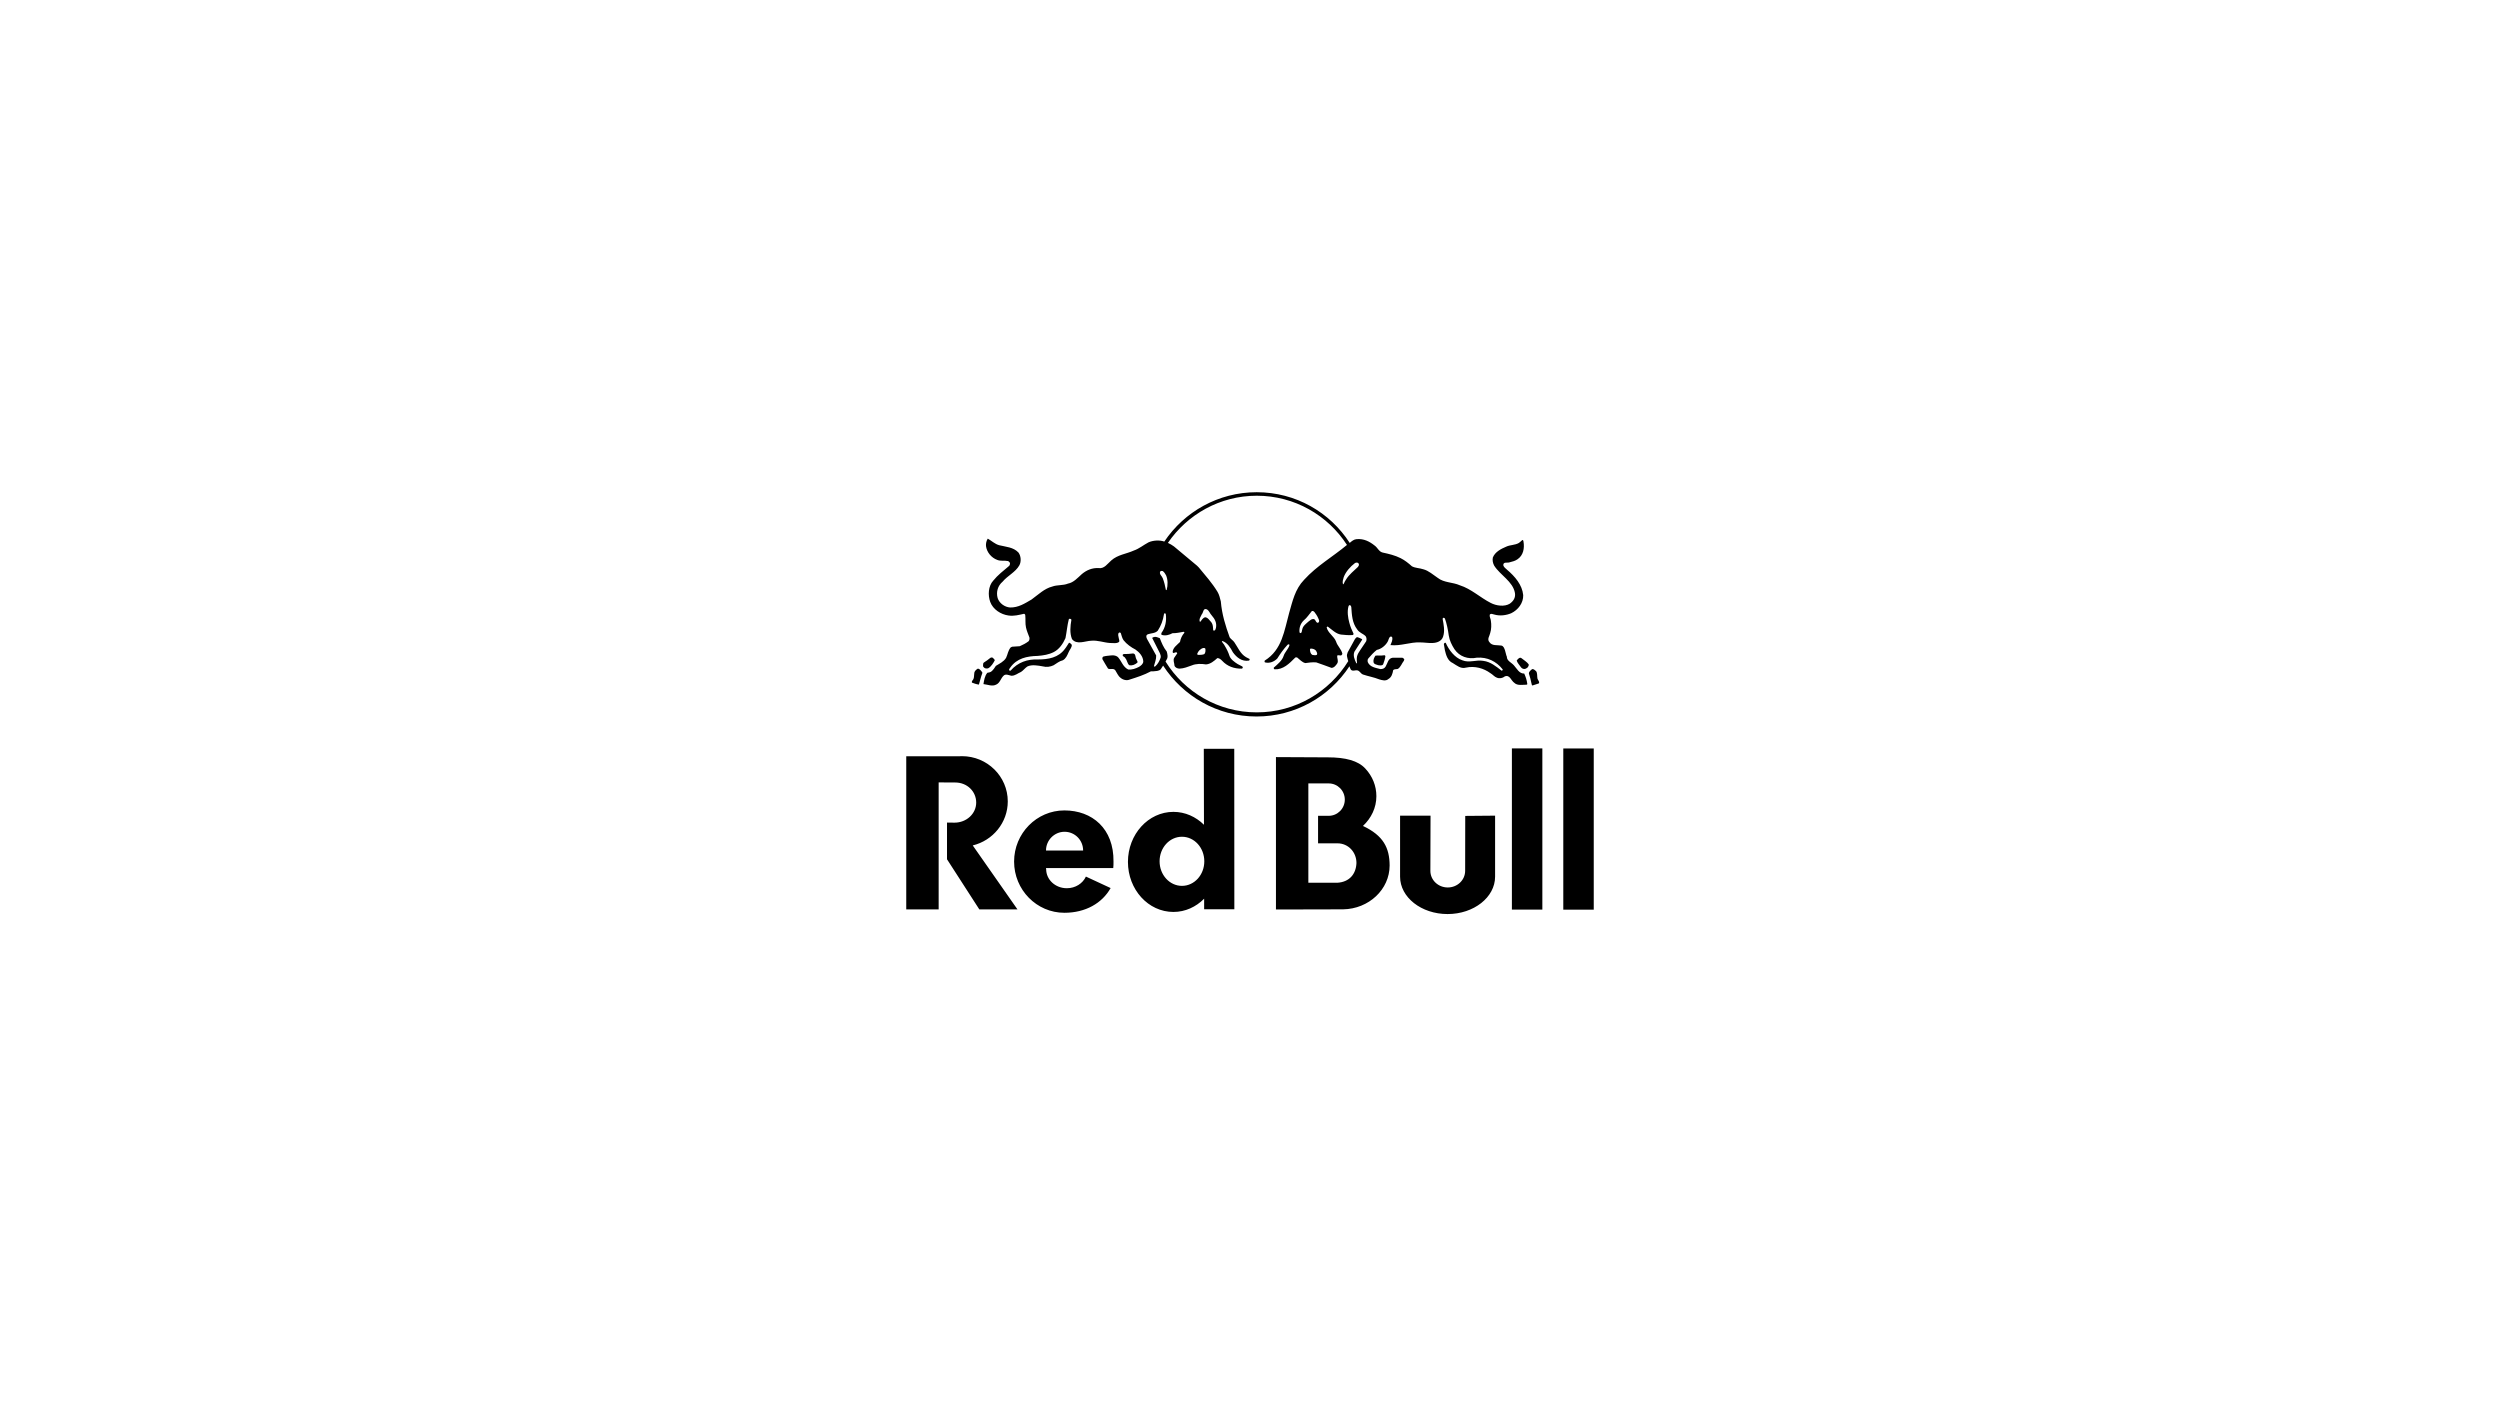
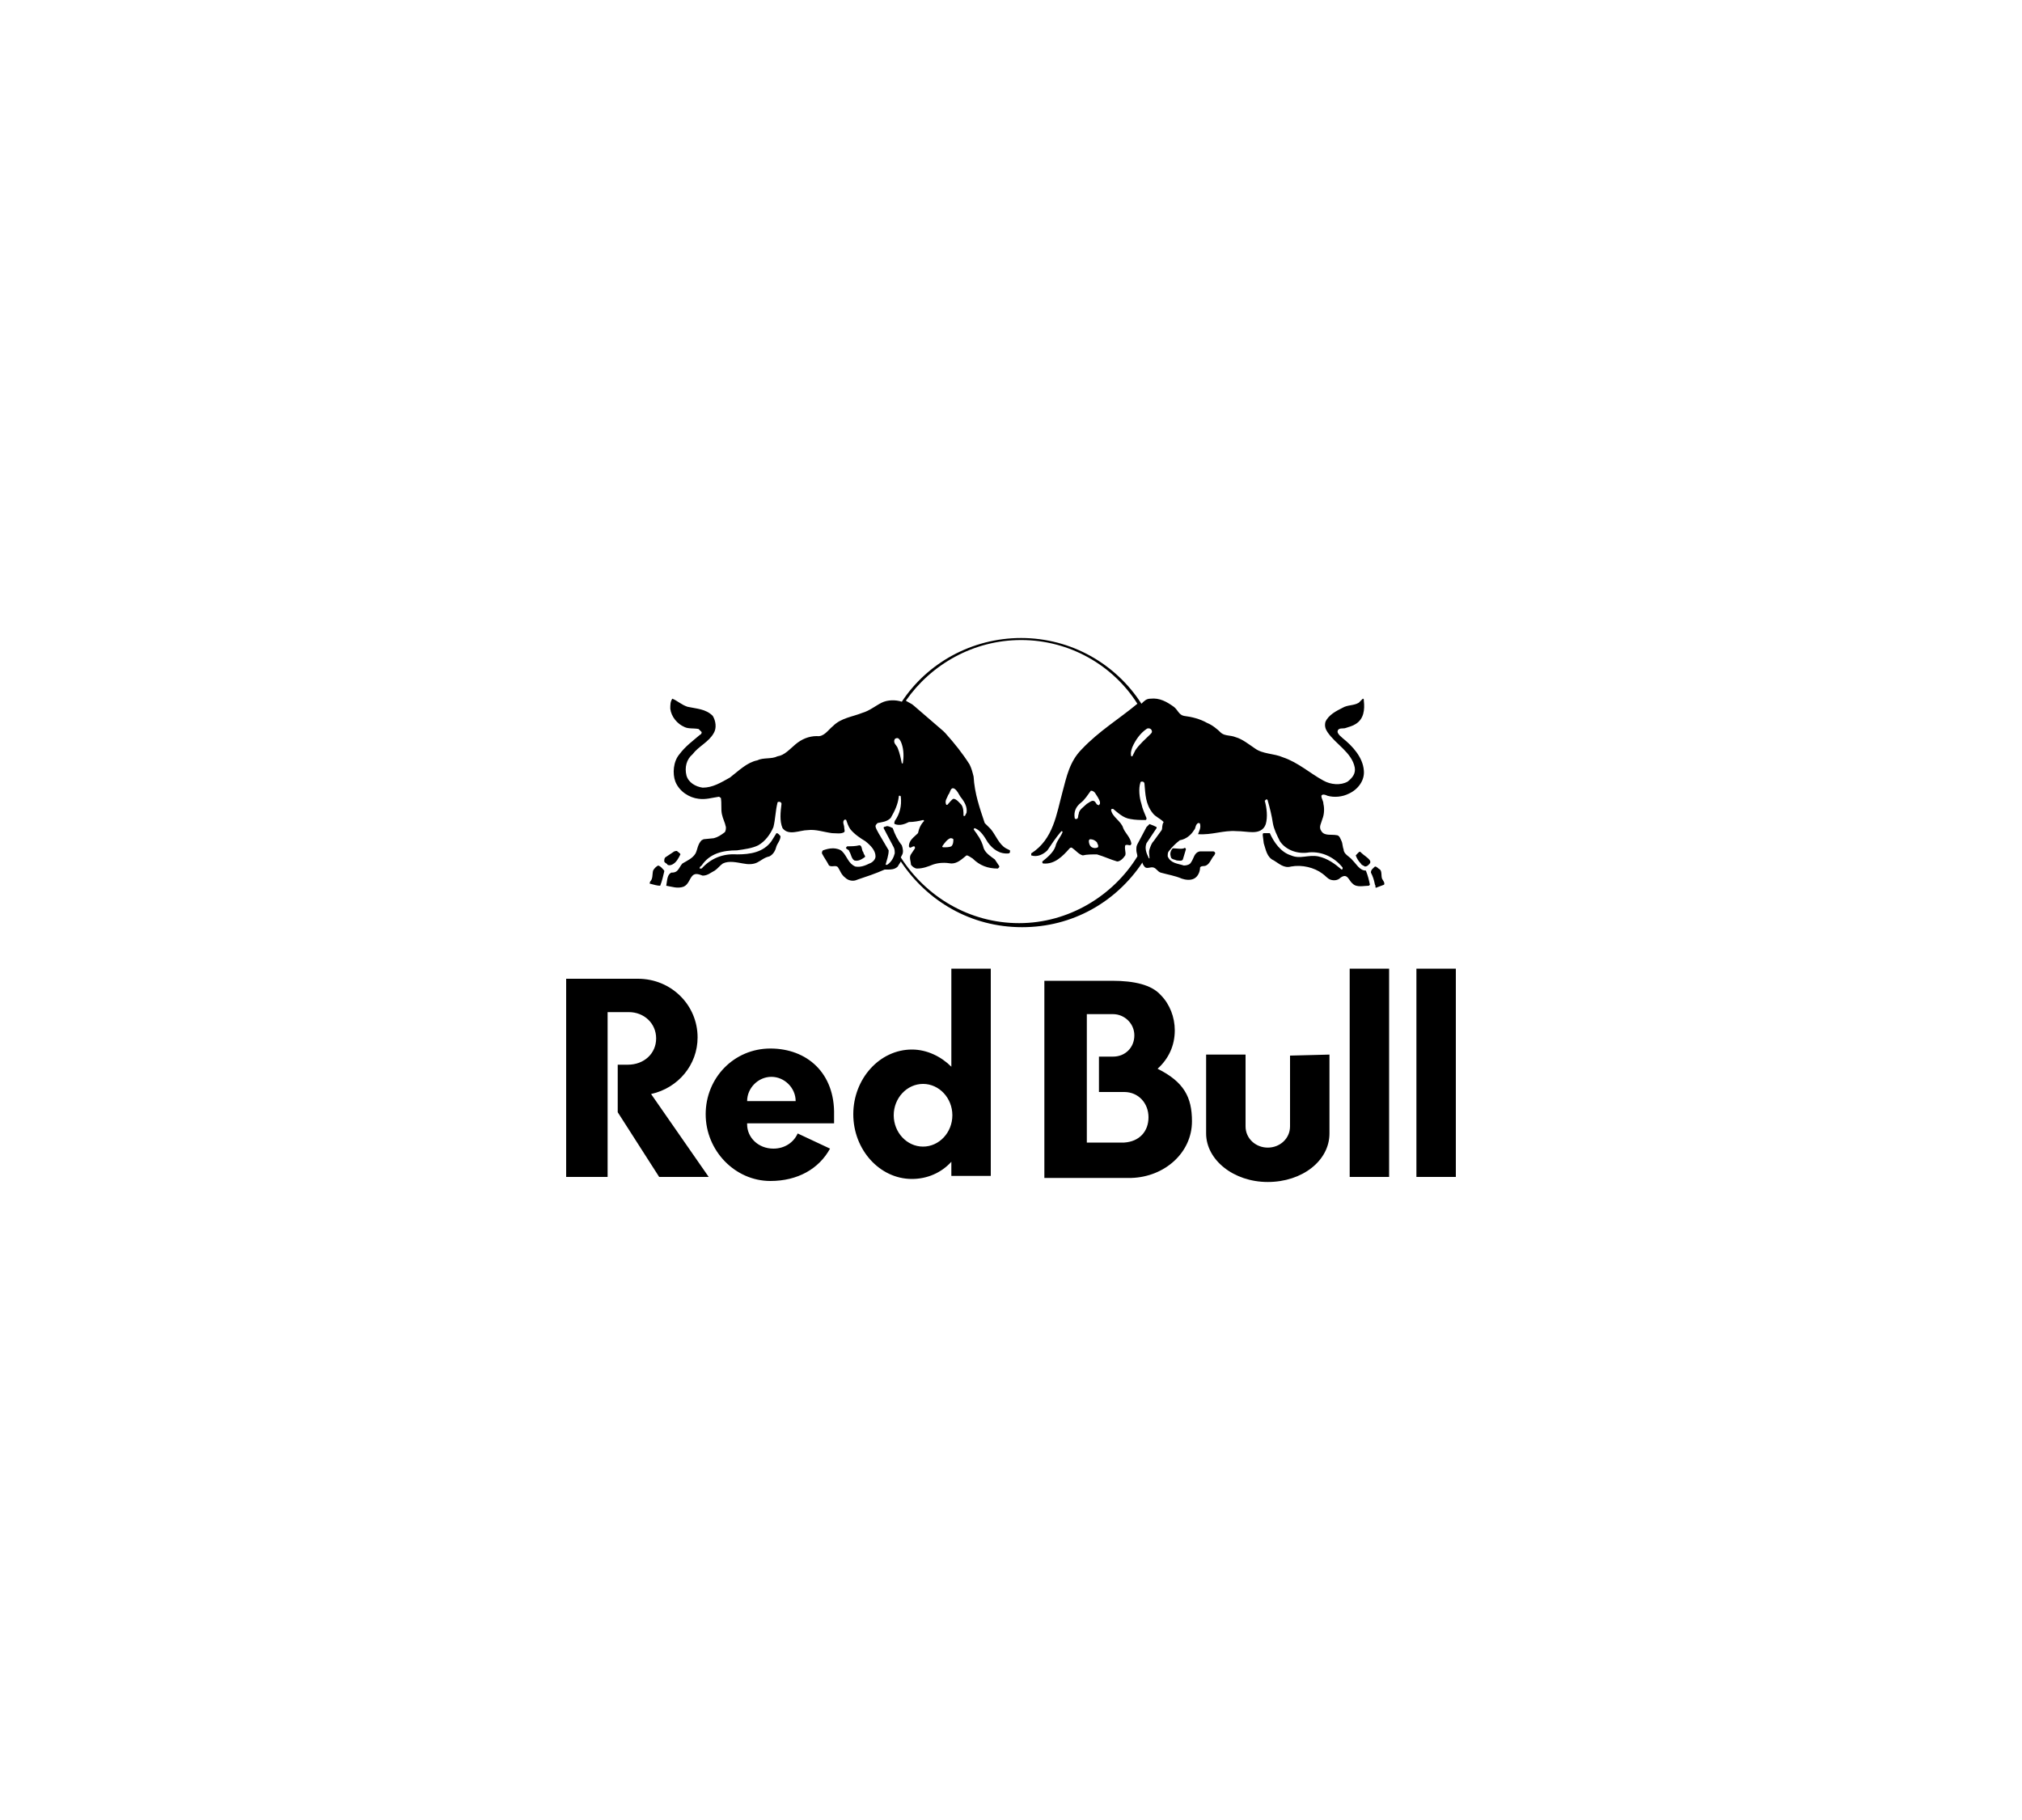
- <svg xmlns="http://www.w3.org/2000/svg" version="1.1" id="Layer_1" x="0px" y="0px" width="320px" height="180px" viewBox="0 0 320 180" enable-background="new 0 0 320 180" xml:space="preserve">
+ <svg xmlns="http://www.w3.org/2000/svg" version="1.1" id="Layer_1" x="0px" y="0px" viewBox="0 0 200 180" style="enable-background:new 0 0 200 180;" xml:space="preserve">
  <g>
    <g>
-       <path d="M126.035,85.512c0.141,0.065,0.313,0.076,0.465,0.022c0.389-0.228,0.637-0.648,0.832-1.016    c-0.032-0.141-0.173-0.237-0.281-0.335c-0.076-0.064-0.184-0.011-0.27,0.011c-0.27,0.237-0.562,0.421-0.854,0.616    c-0.119,0.086-0.076,0.27-0.097,0.41C125.808,85.351,125.959,85.437,126.035,85.512z M194.139,84.551    c0.086,0.303,0.335,0.551,0.519,0.821c0.097,0.151,0.259,0.248,0.432,0.259c0.173,0,0.313-0.086,0.433-0.184    c0.086-0.108,0.184-0.248,0.15-0.41c-0.237-0.324-0.604-0.529-0.907-0.778C194.527,84.054,194.268,84.367,194.139,84.551z     M196.028,87.479c0.055,0.086,0,0.259,0.141,0.259l0.8-0.259c0.141-0.228-0.119-0.4-0.173-0.616    c-0.065-0.292,0.011-0.691-0.173-0.95c-0.162-0.13-0.313-0.313-0.519-0.26c-0.173,0.151-0.433,0.324-0.399,0.584    C195.845,86.689,195.942,87.014,196.028,87.479z M125.3,87.629c0.151-0.485,0.259-1.025,0.432-1.447v-0.129    c-0.151-0.184-0.302-0.422-0.551-0.476c-0.194,0.097-0.411,0.292-0.464,0.508c-0.065,0.399,0.021,0.777-0.281,1.059    c-0.011,0.075-0.086,0.162-0.011,0.237C124.695,87.479,124.965,87.586,125.3,87.629z M177.115,83.881    c-0.335,0.065-0.724-0.011-1.059,0.044c-0.151,0.227-0.292,0.496-0.248,0.799c0.032,0.313,0.389,0.335,0.604,0.421    c0.216,0.022,0.519,0.098,0.638-0.129c0.118-0.324,0.237-0.67,0.28-1.026C177.31,83.892,177.213,83.849,177.115,83.881z     M144.041,84.248c0.248,0.271,0.237,0.702,0.519,0.907c0.378,0.065,0.713-0.086,0.993-0.312c0.162-0.141-0.075-0.313-0.097-0.476    c-0.162-0.237-0.054-0.713-0.443-0.724c-0.399,0.064-0.799,0.075-1.188,0.075l-0.108,0.076    C143.631,84.043,143.977,84.043,144.041,84.248z M193.847,87.413c0.389,0.378,1.059,0.227,1.566,0.227l0.086-0.064    c-0.064-0.508-0.194-0.907-0.399-1.361c-0.637,0.033-0.95-0.647-1.317-1.047c-0.313-0.368-0.918-0.573-0.907-1.113    c-0.108-0.216-0.141-0.551-0.238-0.82c-0.086-0.228-0.173-0.551-0.475-0.605c-0.54-0.086-1.178,0.065-1.513-0.432    c-0.346-0.378,0.032-0.811,0.098-1.178c0.151-0.464,0.162-1.08,0.086-1.544c-0.011-0.271-0.194-0.497-0.151-0.778    c0.13-0.237,0.422-0.064,0.605-0.032c0.702,0.205,1.512,0.097,2.149-0.173c0.875-0.421,1.566-1.307,1.533-2.322    c-0.129-1.317-1.059-2.388-2.062-3.24c-0.184-0.162-0.422-0.335-0.486-0.573c-0.021-0.507,0.551-0.259,0.832-0.389    c0.346-0.086,0.691-0.173,0.982-0.378c0.756-0.508,0.918-1.415,0.768-2.29c-0.022-0.075-0.022-0.184-0.141-0.184    c-0.141,0.108-0.271,0.271-0.443,0.378c-0.485,0.292-1.134,0.238-1.642,0.486c-0.637,0.271-1.415,0.659-1.695,1.383    c-0.076,0.367,0.011,0.734,0.172,1.037c0.768,1.221,2.398,2.02,2.657,3.499c0.098,0.605-0.194,1.037-0.658,1.372    c-0.691,0.421-1.739,0.271-2.441-0.097c-1.34-0.681-2.506-1.805-3.953-2.258c-0.907-0.41-2.031-0.313-2.83-0.95    c-0.605-0.4-1.167-0.93-1.858-1.103c-0.475-0.162-1.004-0.14-1.447-0.378c-0.442-0.399-0.918-0.777-1.437-1.037    c-0.724-0.367-1.512-0.551-2.312-0.724c-0.475-0.107-0.647-0.637-1.026-0.896c-0.658-0.529-1.393-0.896-2.29-0.82    c-0.355,0.021-0.626,0.248-0.896,0.485c-2.528-3.921-6.913-6.491-11.904-6.491c-4.925,0-9.268,2.506-11.827,6.318    c-0.615-0.216-1.437-0.162-2.02,0.098c-0.638,0.335-1.21,0.821-1.88,1.048c-0.972,0.442-2.062,0.529-2.895,1.274    c-0.486,0.421-0.896,1.091-1.621,0.972c-0.81-0.043-1.534,0.26-2.139,0.768c-0.551,0.497-1.069,1.091-1.782,1.221    c-0.626,0.259-1.382,0.14-2.009,0.378c-1.005,0.248-1.804,1.048-2.657,1.663c-0.854,0.497-1.674,1.037-2.744,1.016    c-0.691-0.054-1.372-0.54-1.588-1.21c-0.216-0.777,0.021-1.577,0.637-2.096c0.637-0.767,1.642-1.21,2.139-2.084    c0.259-0.465,0.227-1.21-0.119-1.653c-0.659-0.691-1.599-0.713-2.463-0.929c-0.551-0.151-0.972-0.572-1.458-0.843    c-0.184,0.292-0.249,0.605-0.227,0.951c0.097,0.788,0.691,1.501,1.437,1.771c0.432,0.184,0.929,0.054,1.383,0.15    c0.119,0.055,0.249,0.173,0.259,0.313c-0.021,0.13-0.032,0.249-0.151,0.335c-0.691,0.583-1.426,1.146-2.009,1.869    c-0.626,0.68-0.691,1.857-0.378,2.711c0.356,0.972,1.372,1.609,2.333,1.739c0.713,0.107,1.339-0.076,1.987-0.217    c0.086,0,0.13,0.087,0.162,0.141c0.065,0.572-0.021,1.091,0.097,1.609c0.108,0.486,0.27,0.821,0.443,1.297    c0.021,0.161,0,0.334-0.108,0.464c-0.356,0.271-0.735,0.465-1.134,0.638l-0.972,0.064l-0.184,0.087    c-0.356,0.421-0.367,0.863-0.594,1.339c-0.302,0.497-0.842,0.734-1.307,1.026c-0.151,0.237-0.313,0.486-0.519,0.67    c-0.162,0.151-0.356,0.184-0.573,0.216c-0.334,0.389-0.41,0.929-0.497,1.447c0.551,0.054,1.123,0.346,1.652,0.054    c0.465-0.216,0.562-0.777,0.908-1.112c0.27-0.303,0.68-0.075,1.004-0.011c0.486,0.021,0.832-0.324,1.242-0.486    c0.292-0.184,0.519-0.508,0.821-0.702c0.572-0.27,1.372-0.118,1.966-0.011c0.475,0.13,0.972,0.055,1.383-0.141    c0.389-0.237,0.745-0.54,1.177-0.637c0.389-0.194,0.572-0.638,0.734-1.005c0.119-0.335,0.443-0.604,0.421-0.982    c-0.097-0.087-0.216-0.271-0.356-0.26c-0.184,0.26-0.324,0.54-0.529,0.789c-0.821,1.123-2.117,1.35-3.435,1.35    c-1.35-0.054-2.571,0.356-3.51,1.426c-0.065,0.033-0.151,0.011-0.194-0.043c-0.033-0.151,0.086-0.237,0.151-0.346    c0.832-1.188,2.128-1.458,3.489-1.49c0.745-0.055,1.458-0.173,2.084-0.497c0.713-0.367,1.188-1.091,1.491-1.782    c0.162-0.789,0.227-1.642,0.421-2.388c0.021-0.075,0.108-0.107,0.173-0.086c0.075,0.011,0.162,0.064,0.162,0.151    c-0.14,0.777-0.227,1.685,0.076,2.441c0.594,0.788,1.664,0.248,2.474,0.216c0.842-0.076,1.577,0.237,2.387,0.291    c0.399-0.011,0.854,0.108,1.167-0.14c0.086-0.141-0.012-0.303-0.033-0.454c-0.021-0.227-0.184-0.54,0.021-0.724    c0.065-0.054,0.173-0.021,0.228,0.032c0.107,0.313,0.162,0.648,0.356,0.929c0.399,0.508,0.982,0.919,1.533,1.199    c0.519,0.367,0.962,0.875,0.994,1.513c0,0.323-0.303,0.551-0.551,0.702c-0.422,0.216-0.886,0.389-1.383,0.335    c-0.659-0.324-0.832-1.026-1.264-1.534c-0.227-0.249-0.562-0.303-0.896-0.271c-0.356,0.044-0.724,0.055-1.048,0.162    c-0.086,0.076-0.108,0.184-0.097,0.303c0.227,0.41,0.475,0.811,0.724,1.221c0.28,0.173,0.68-0.098,0.929,0.216    c0.216,0.324,0.346,0.713,0.67,0.961c0.312,0.271,0.788,0.4,1.188,0.228c0.918-0.292,1.837-0.584,2.7-1.048h0.281    c0.346-0.043,0.734-0.011,0.983-0.271c0.107-0.162,0.205-0.312,0.302-0.464c2.55,3.921,6.945,6.513,11.957,6.513    c4.969,0,9.344-2.549,11.893-6.427c0.044,0.141,0.098,0.281,0.184,0.433c0.238,0.259,0.562,0.021,0.854,0.097    c0.303,0.076,0.41,0.433,0.713,0.529c0.67,0.227,1.394,0.346,2.063,0.616c0.346,0.107,0.842,0.248,1.155-0.033    c0.433-0.237,0.551-0.702,0.627-1.134c0.14-0.184,0.41-0.108,0.604-0.173c0.378-0.248,0.497-0.702,0.767-1.037l0.055-0.173    c-0.044-0.107-0.141-0.173-0.237-0.216h-1.265c-0.583,0.075-0.637,0.724-0.886,1.123c-0.14,0.249-0.41,0.346-0.691,0.324    c-0.594-0.162-1.328-0.248-1.598-0.896c-0.033-0.162-0.033-0.367,0.086-0.476c0.313-0.367,0.681-0.777,1.069-1.08    c0.551-0.107,1.08-0.529,1.372-1.015c0.151-0.217,0.129-0.529,0.378-0.691c0.075-0.011,0.162,0,0.216,0.075    c0.108,0.367-0.097,0.702-0.216,1.016c1.35,0.141,2.484-0.399,3.802-0.346c0.562,0,1.069,0.108,1.62,0.075    c0.551-0.021,1.146-0.248,1.318-0.82c0.248-0.734,0.064-1.577-0.065-2.279l0.065-0.108c0.086-0.054,0.162,0.011,0.227,0.065    c0.237,0.658,0.399,1.458,0.497,2.182c0.097,0.638,0.378,1.21,0.724,1.75c0.638,0.95,1.75,1.328,2.862,1.091    c1.34-0.098,2.495,0.454,3.316,1.501v0.065c-0.021,0.054-0.076,0.107-0.141,0.097c-0.713-0.551-1.415-1.134-2.322-1.253    c-0.962-0.173-1.804,0.292-2.7-0.075c-0.983-0.324-1.739-1.34-2.128-2.236h-0.098c-0.075,0.011-0.119,0.087-0.141,0.162    l0.13,0.778c0.151,0.626,0.346,1.36,1.016,1.652c0.519,0.313,1.025,0.767,1.674,0.583c1.135-0.248,2.279,0.076,3.144,0.713    c0.292,0.162,0.508,0.465,0.821,0.572c0.334,0.141,0.745,0.065,1.015-0.162C193.264,86.322,193.404,87.122,193.847,87.413z     M173.432,72.075c0.141-0.087,0.4-0.108,0.476,0.075c0.098,0.162-0.011,0.292-0.087,0.411c-0.507,0.485-1.134,0.982-1.501,1.577    c-0.141,0.184-0.237,0.399-0.335,0.615c-0.011,0.021-0.054,0.043-0.086,0.021c-0.098-0.303,0.021-0.615,0.097-0.896    C172.255,73.177,172.838,72.528,173.432,72.075z M148.513,73.145c0.076-0.076,0.216-0.087,0.313-0.054    c0.194,0.14,0.324,0.346,0.432,0.551c0.238,0.551,0.238,1.285,0.076,1.868c-0.021,0.021-0.065,0.032-0.098,0.011    c-0.097-0.508-0.216-1.037-0.41-1.522C148.718,73.717,148.34,73.479,148.513,73.145z M174.868,82.088l-0.756,1.124    c-0.173,0.248-0.346,0.529-0.41,0.799c-0.065,0.313-0.021,0.616,0,0.907c-0.055,0.021-0.076-0.054-0.119-0.075    c-0.194-0.411-0.421-0.94-0.216-1.426l0.961-1.491l0.032-0.107c-0.216-0.108-0.442-0.228-0.669-0.271    c-0.108,0.055-0.184,0.162-0.26,0.26l-0.929,1.695c-0.064,0.194-0.13,0.346-0.075,0.562c0.043,0.194,0.086,0.39,0.15,0.562    c-2.43,3.932-6.762,6.556-11.708,6.556c-4.926,0-9.246-2.592-11.677-6.502l0.13-0.249c0.216-0.291,0.107-0.724,0.021-1.036    c-0.422-0.529-0.659-1.113-0.886-1.707c-0.216-0.064-0.399-0.184-0.638-0.173c-0.107,0.054-0.27,0.021-0.335,0.151l0.983,1.944    c0.064,0.151,0.141,0.367,0.097,0.562c-0.14,0.41-0.346,0.81-0.68,1.112c-0.065,0.032-0.141,0.076-0.184-0.011    c0.107-0.421,0.312-0.886,0.291-1.372l-0.961-1.738c-0.108-0.238-0.313-0.454-0.303-0.724c0-0.13,0.108-0.217,0.216-0.26    c0.422-0.141,0.93-0.108,1.253-0.453c0.422-0.659,0.67-1.308,0.789-2.096c0.021-0.055,0.032-0.13,0.107-0.13    c0.076-0.021,0.087,0.064,0.13,0.098c0.119,0.863-0.054,1.738-0.551,2.408c-0.021,0.087-0.064,0.194,0.032,0.26    c0.476,0.15,0.973,0,1.372-0.217c0.508,0.011,0.982-0.107,1.437-0.184c0.054,0.021,0.098,0.076,0.098,0.119    c-0.313,0.346-0.486,0.734-0.573,1.188c-0.378,0.389-0.907,0.724-0.939,1.285c0.064,0.27,0.292,0.011,0.454,0.032    c0.075,0.011,0.129,0.076,0.129,0.151l-0.378,0.551c-0.194,0.324,0.032,0.702,0.032,1.016c0.087,0.248,0.39,0.378,0.648,0.378    c0.562-0.021,1.059-0.237,1.556-0.41c0.551-0.238,1.231-0.228,1.825-0.13c0.583-0.043,1.016-0.421,1.458-0.811    c0.238,0,0.443,0.162,0.605,0.335c0.669,0.724,1.544,1.037,2.527,1.016l0.086-0.054c0.065-0.065,0.033-0.173-0.032-0.228    l-0.583-0.302c-0.41-0.26-0.918-0.616-1.059-1.069c-0.13-0.411-0.346-0.864-0.594-1.264c-0.087-0.206-0.281-0.368-0.378-0.562    c0.021-0.021,0.054-0.064,0.086-0.054c0.648,0.227,1.026,0.864,1.328,1.437c0.476,0.659,1.156,1.221,2.053,1.069l0.075-0.064    c0.033-0.055,0.022-0.108,0-0.151l-0.442-0.227c-0.745-0.433-1.048-1.264-1.501-1.912c-0.162-0.237-0.443-0.389-0.595-0.627    c-0.529-1.458-0.993-2.927-1.134-4.602c-0.108-0.41-0.194-0.842-0.422-1.22c-0.669-1.103-1.544-2.096-2.387-3.111    c-0.075-0.075-0.098-0.097-0.237-0.237l-2.949-2.463c-0.237-0.184-0.508-0.324-0.777-0.454c2.484-3.64,6.653-6.038,11.374-6.038    c4.839,0,9.095,2.506,11.546,6.298c-1.825,1.522-3.845,2.657-5.486,4.461c-1.167,1.21-1.48,2.743-1.912,4.234    c-0.627,2.246-0.886,4.72-3.133,6.113c-0.032,0.064-0.032,0.173,0.033,0.227c0.594,0.151,1.177-0.086,1.576-0.496    c0.389-0.616,0.8-1.199,1.318-1.761l0.13-0.065c0.064,0.011,0.14,0.055,0.107,0.141c-0.151,0.497-0.594,0.864-0.745,1.361    c-0.194,0.604-0.767,1.059-1.253,1.49l-0.011,0.076c0,0.064,0.064,0.129,0.118,0.14c1.092,0.055,1.88-0.734,2.614-1.479    c0.076-0.075,0.173-0.064,0.271-0.032c0.323,0.248,0.626,0.626,1.048,0.713c0.442-0.064,0.918-0.13,1.394-0.087    c0.658,0.206,1.296,0.476,1.954,0.702c0.335-0.011,0.584-0.335,0.757-0.615c0.14-0.324-0.065-0.648-0.033-0.962    c0.162-0.097,0.347,0.022,0.519-0.021c0.076-0.054,0.141-0.14,0.141-0.227c-0.129-0.572-0.637-0.993-0.799-1.534    c-0.249-0.69-1.059-1.102-1.21-1.836c0.043-0.054,0.097-0.13,0.162-0.075c0.54,0.389,1.005,0.896,1.663,1.004    c0.497,0.055,1.005,0.098,1.502,0.065c0.075-0.021,0.14-0.108,0.107-0.194c-0.216-0.454-0.41-0.896-0.529-1.383    c-0.173-0.616-0.303-1.458-0.097-2.139c0.032-0.054,0.097-0.141,0.173-0.108c0.097,0.021,0.162,0.141,0.173,0.227    c0.075,1.059,0.118,2.042,0.756,2.874c0.271,0.432,0.745,0.529,1.08,0.864C174.923,81.603,174.955,81.894,174.868,82.088z     M154.032,82.941c0.098,0,0.237-0.011,0.26,0.13c0.021,0.237,0.021,0.529-0.173,0.67c-0.238,0.075-0.497,0.097-0.757,0.086    c-0.064-0.021-0.15-0.064-0.118-0.141C153.352,83.352,153.676,83.017,154.032,82.941z M153.827,78.632    c0.216-0.216,0.162-0.832,0.638-0.638c0.323,0.173,0.389,0.529,0.626,0.767c0.41,0.465,0.681,0.973,0.551,1.61    c-0.064,0.129-0.054,0.312-0.216,0.345c-0.075,0.022-0.141-0.021-0.141-0.097c-0.021-0.335-0.021-0.691-0.227-0.961    c-0.227-0.238-0.465-0.648-0.821-0.648c-0.248,0.075-0.432,0.356-0.583,0.562c-0.011,0.021-0.054,0.021-0.075,0.011    C153.438,79.226,153.708,78.923,153.827,78.632z M168.085,79.236c-0.237-0.011-0.378,0.184-0.562,0.292    c-0.324,0.291-0.756,0.583-0.832,1.026c-0.064,0.161-0.032,0.389-0.173,0.475c-0.086,0.021-0.184-0.043-0.184-0.118    c-0.054-0.573,0.141-1.124,0.562-1.513c0.411-0.335,0.691-0.799,1.026-1.188c0.184-0.043,0.324,0.098,0.4,0.238    c0.227,0.28,0.389,0.594,0.518,0.939c0.022,0.075,0,0.151-0.021,0.227c-0.054,0.065-0.118,0.151-0.216,0.087    C168.366,79.604,168.398,79.215,168.085,79.236z M168.571,83.806c-0.151,0.107-0.41,0.054-0.594,0.021    c-0.228-0.13-0.271-0.389-0.303-0.638c0-0.064,0.011-0.129,0.075-0.173c0.26,0,0.519,0.065,0.702,0.271    C168.528,83.449,168.657,83.622,168.571,83.806z M128.995,102.578c0-3.197-2.625-5.789-5.865-5.789c-0.097,0-0.194,0-0.292,0.011    H116v19.604h4.148v-16.256l2.117,0.011c1.534,0,2.689,1.145,2.689,2.57s-1.242,2.571-2.776,2.571l-0.961-0.012v4.699l4.137,6.416    h4.882l-5.725-8.188C127.083,107.59,128.995,105.301,128.995,102.578z M187.55,104.437l-0.011,7.031    c0,1.178-0.994,2.128-2.226,2.128s-2.225-0.95-2.225-2.128l0.021-7.064h-3.899v7.81c0,2.646,2.722,4.785,6.081,4.785    s6.081-2.149,6.081-4.785v-7.81L187.55,104.437z M174.458,105.722c1.069-1.005,1.718-2.333,1.718-3.813    c0-1.328-0.508-2.56-1.404-3.521c-0.929-1.026-2.571-1.447-4.796-1.447l-6.654-0.033v19.508l8.599-0.021    c3.294-0.054,5.951-2.549,5.951-5.617C177.86,108.541,177.083,106.953,174.458,105.722z M171.196,112.991h-3.727v-12.714h2.603    c1.146,0,2.063,0.93,2.063,2.074s-0.929,2.074-2.063,2.074h-1.36v3.521h2.484c1.382,0,2.43,1.124,2.43,2.518    C173.572,111.911,172.697,112.894,171.196,112.991z M200.101,95.806v20.631H204V95.806H200.101z M154.086,95.849l0.022,9.722    c-1.037-1.026-2.409-1.652-3.91-1.652c-3.22,0-5.822,2.873-5.822,6.405c0,3.543,2.603,6.405,5.822,6.405    c1.522,0,2.895-0.648,3.932-1.696v1.351h3.866l-0.011-20.534H154.086L154.086,95.849z M151.289,113.391    c-1.577,0-2.862-1.404-2.862-3.144c0-1.738,1.274-3.143,2.862-3.143s2.862,1.404,2.862,3.143    C154.151,111.986,152.877,113.391,151.289,113.391z M136.242,103.734c-3.554,0-6.438,2.938-6.438,6.546    c0,3.618,2.884,6.556,6.438,6.556c2.711,0,4.829-1.23,5.919-3.164l-3.165-1.47c-0.399,0.875-1.339,1.491-2.441,1.491    c-1.469,0-2.646-1.091-2.646-2.441c0-0.086-0.032-0.054-0.021-0.141h8.608c0.021-0.27,0.044-0.54,0.032-0.82    C142.583,106.057,139.796,103.734,136.242,103.734z M133.888,108.865c0-1.318,1.069-2.398,2.376-2.398    c1.318,0,2.376,1.069,2.376,2.398H133.888z M193.522,116.426h3.899V95.795h-3.899V116.426z" />
+       <path d="M66,85.5c0.1,0.1,0.3,0.1,0.5,0c0.4-0.2,0.6-0.6,0.8-1c0-0.1-0.2-0.2-0.3-0.3c-0.1-0.1-0.2,0-0.3,0    c-0.3,0.2-0.6,0.4-0.9,0.6c-0.1,0.1-0.1,0.3-0.1,0.4C65.8,85.4,66,85.4,66,85.5z M134.1,84.6c0.1,0.3,0.3,0.6,0.5,0.8    c0.1,0.2,0.3,0.2,0.4,0.3c0.2,0,0.3-0.1,0.4-0.2c0.1-0.1,0.2-0.2,0.1-0.4c-0.2-0.3-0.6-0.5-0.9-0.8    C134.5,84.1,134.3,84.4,134.1,84.6z M136,87.5c0.1,0.1,0,0.3,0.1,0.3l0.8-0.3c0.1-0.2-0.1-0.4-0.2-0.6c-0.1-0.3,0-0.7-0.2-0.9    c-0.2-0.1-0.3-0.3-0.5-0.3c-0.2,0.2-0.4,0.3-0.4,0.6C135.8,86.7,135.9,87,136,87.5z M65.3,87.6c0.2-0.5,0.3-1,0.4-1.4v-0.1    c-0.2-0.2-0.3-0.4-0.6-0.5c-0.2,0.1-0.4,0.3-0.5,0.5c-0.1,0.4,0,0.8-0.3,1.1c0,0.1-0.1,0.2,0,0.2C64.7,87.5,65,87.6,65.3,87.6z     M117.1,83.9c-0.3,0.1-0.7,0-1.1,0c-0.2,0.2-0.3,0.5-0.2,0.8c0,0.3,0.4,0.3,0.6,0.4c0.2,0,0.5,0.1,0.6-0.1c0.1-0.3,0.2-0.7,0.3-1    C117.3,83.9,117.2,83.8,117.1,83.9z M84,84.2c0.2,0.3,0.2,0.7,0.5,0.9c0.4,0.1,0.7-0.1,1-0.3c0.2-0.1-0.1-0.3-0.1-0.5    c-0.2-0.2-0.1-0.7-0.4-0.7c-0.4,0.1-0.8,0.1-1.2,0.1l-0.1,0.1C83.6,84,84,84,84,84.2z M133.8,87.4c0.4,0.4,1.1,0.2,1.6,0.2    l0.1-0.1c-0.1-0.5-0.2-0.9-0.4-1.4c-0.6,0-0.9-0.6-1.3-1c-0.3-0.4-0.9-0.6-0.9-1.1c-0.1-0.2-0.1-0.6-0.2-0.8    c-0.1-0.2-0.2-0.6-0.5-0.6c-0.5-0.1-1.2,0.1-1.5-0.4c-0.3-0.4,0-0.8,0.1-1.2c0.2-0.5,0.2-1.1,0.1-1.5c0-0.3-0.2-0.5-0.2-0.8    c0.1-0.2,0.4-0.1,0.6,0c0.7,0.2,1.5,0.1,2.1-0.2c0.9-0.4,1.6-1.3,1.5-2.3c-0.1-1.3-1.1-2.4-2.1-3.2c-0.2-0.2-0.4-0.3-0.5-0.6    c0-0.5,0.6-0.3,0.8-0.4c0.3-0.1,0.7-0.2,1-0.4c0.8-0.5,0.9-1.4,0.8-2.3c0-0.1,0-0.2-0.1-0.2c-0.1,0.1-0.3,0.3-0.4,0.4    c-0.5,0.3-1.1,0.2-1.6,0.5c-0.6,0.3-1.4,0.7-1.7,1.4c-0.1,0.4,0,0.7,0.2,1c0.8,1.2,2.4,2,2.7,3.5c0.1,0.6-0.2,1-0.7,1.4    c-0.7,0.4-1.7,0.3-2.4-0.1c-1.3-0.7-2.5-1.8-4-2.3c-0.9-0.4-2-0.3-2.8-0.9c-0.6-0.4-1.2-0.9-1.9-1.1c-0.5-0.2-1-0.1-1.4-0.4    c-0.4-0.4-0.9-0.8-1.4-1c-0.7-0.4-1.5-0.6-2.3-0.7c-0.5-0.1-0.6-0.6-1-0.9c-0.7-0.5-1.4-0.9-2.3-0.8c-0.4,0-0.6,0.2-0.9,0.5    c-2.5-3.9-6.9-6.5-11.9-6.5c-4.9,0-9.3,2.5-11.8,6.3c-0.6-0.2-1.4-0.2-2,0.1c-0.6,0.3-1.2,0.8-1.9,1c-1,0.4-2.1,0.5-2.9,1.3    c-0.5,0.4-0.9,1.1-1.6,1c-0.8,0-1.5,0.3-2.1,0.8c-0.6,0.5-1.1,1.1-1.8,1.2c-0.6,0.3-1.4,0.1-2,0.4c-1,0.2-1.8,1-2.7,1.7    c-0.9,0.5-1.7,1-2.7,1c-0.7-0.1-1.4-0.5-1.6-1.2c-0.2-0.8,0-1.6,0.6-2.1c0.6-0.8,1.6-1.2,2.1-2.1c0.3-0.5,0.2-1.2-0.1-1.7    c-0.7-0.7-1.6-0.7-2.5-0.9c-0.6-0.2-1-0.6-1.5-0.8c-0.2,0.3-0.2,0.6-0.2,1c0.1,0.8,0.7,1.5,1.4,1.8c0.4,0.2,0.9,0.1,1.4,0.2    c0.1,0.1,0.2,0.2,0.3,0.3c0,0.1,0,0.2-0.2,0.3c-0.7,0.6-1.4,1.1-2,1.9c-0.6,0.7-0.7,1.9-0.4,2.7c0.4,1,1.4,1.6,2.3,1.7    c0.7,0.1,1.3-0.1,2-0.2c0.1,0,0.1,0.1,0.2,0.1c0.1,0.6,0,1.1,0.1,1.6c0.1,0.5,0.3,0.8,0.4,1.3c0,0.2,0,0.3-0.1,0.5    c-0.4,0.3-0.7,0.5-1.1,0.6l-1,0.1l-0.2,0.1c-0.4,0.4-0.4,0.9-0.6,1.3c-0.3,0.5-0.8,0.7-1.3,1c-0.2,0.2-0.3,0.5-0.5,0.7    c-0.2,0.2-0.4,0.2-0.6,0.2C66,86.5,66,87,65.9,87.6c0.6,0.1,1.1,0.3,1.7,0.1c0.5-0.2,0.6-0.8,0.9-1.1c0.3-0.3,0.7-0.1,1,0    c0.5,0,0.8-0.3,1.2-0.5c0.3-0.2,0.5-0.5,0.8-0.7c0.6-0.3,1.4-0.1,2,0c0.5,0.1,1,0.1,1.4-0.1c0.4-0.2,0.7-0.5,1.2-0.6    c0.4-0.2,0.6-0.6,0.7-1c0.1-0.3,0.4-0.6,0.4-1c-0.1-0.1-0.2-0.3-0.4-0.3c-0.2,0.3-0.3,0.5-0.5,0.8c-0.8,1.1-2.1,1.3-3.4,1.3    c-1.4-0.1-2.6,0.4-3.5,1.4c-0.1,0-0.2,0-0.2,0c0-0.2,0.1-0.2,0.2-0.3c0.8-1.2,2.1-1.5,3.5-1.5c0.7-0.1,1.5-0.2,2.1-0.5    c0.7-0.4,1.2-1.1,1.5-1.8c0.2-0.8,0.2-1.6,0.4-2.4c0-0.1,0.1-0.1,0.2-0.1c0.1,0,0.2,0.1,0.2,0.2c-0.1,0.8-0.2,1.7,0.1,2.4    c0.6,0.8,1.7,0.2,2.5,0.2c0.8-0.1,1.6,0.2,2.4,0.3c0.4,0,0.9,0.1,1.2-0.1c0.1-0.1,0-0.3,0-0.5c0-0.2-0.2-0.5,0-0.7    c0.1-0.1,0.2,0,0.2,0c0.1,0.3,0.2,0.6,0.4,0.9c0.4,0.5,1,0.9,1.5,1.2c0.5,0.4,1,0.9,1,1.5c0,0.3-0.3,0.6-0.6,0.7    c-0.4,0.2-0.9,0.4-1.4,0.3c-0.7-0.3-0.8-1-1.3-1.5c-0.2-0.2-0.6-0.3-0.9-0.3c-0.4,0-0.7,0.1-1,0.2c-0.1,0.1-0.1,0.2-0.1,0.3    c0.2,0.4,0.5,0.8,0.7,1.2c0.3,0.2,0.7-0.1,0.9,0.2c0.2,0.3,0.3,0.7,0.7,1c0.3,0.3,0.8,0.4,1.2,0.2c0.9-0.3,1.8-0.6,2.7-1h0.3    c0.3,0,0.7,0,1-0.3c0.1-0.2,0.2-0.3,0.3-0.5c2.6,3.9,6.9,6.5,12,6.5c5,0,9.3-2.5,11.9-6.4c0,0.1,0.1,0.3,0.2,0.4    c0.2,0.3,0.6,0,0.9,0.1c0.3,0.1,0.4,0.4,0.7,0.5c0.7,0.2,1.4,0.3,2.1,0.6c0.3,0.1,0.8,0.2,1.2,0c0.4-0.2,0.6-0.7,0.6-1.1    c0.1-0.2,0.4-0.1,0.6-0.2c0.4-0.2,0.5-0.7,0.8-1l0.1-0.2c0-0.1-0.1-0.2-0.2-0.2h-1.3c-0.6,0.1-0.6,0.7-0.9,1.1    c-0.1,0.2-0.4,0.3-0.7,0.3c-0.6-0.2-1.3-0.2-1.6-0.9c0-0.2,0-0.4,0.1-0.5c0.3-0.4,0.7-0.8,1.1-1.1c0.6-0.1,1.1-0.5,1.4-1    c0.2-0.2,0.1-0.5,0.4-0.7c0.1,0,0.2,0,0.2,0.1c0.1,0.4-0.1,0.7-0.2,1c1.4,0.1,2.5-0.4,3.8-0.3c0.6,0,1.1,0.1,1.6,0.1    c0.6,0,1.1-0.2,1.3-0.8c0.2-0.7,0.1-1.6-0.1-2.3l0.1-0.1c0.1-0.1,0.2,0,0.2,0.1c0.2,0.7,0.4,1.5,0.5,2.2c0.1,0.6,0.4,1.2,0.7,1.8    c0.6,0.9,1.8,1.3,2.9,1.1c1.3-0.1,2.5,0.5,3.3,1.5v0.1c0,0.1-0.1,0.1-0.1,0.1c-0.7-0.6-1.4-1.1-2.3-1.3c-1-0.2-1.8,0.3-2.7-0.1    c-1-0.3-1.7-1.3-2.1-2.2H125c-0.1,0-0.1,0.1-0.1,0.2l0.1,0.8c0.2,0.6,0.3,1.4,1,1.7c0.5,0.3,1,0.8,1.7,0.6    c1.1-0.2,2.3,0.1,3.1,0.7c0.3,0.2,0.5,0.5,0.8,0.6c0.3,0.1,0.7,0.1,1-0.2C133.3,86.3,133.4,87.1,133.8,87.4z M113.4,72.1    c0.1-0.1,0.4-0.1,0.5,0.1c0.1,0.2,0,0.3-0.1,0.4c-0.5,0.5-1.1,1-1.5,1.6c-0.1,0.2-0.2,0.4-0.3,0.6c0,0-0.1,0-0.1,0    c-0.1-0.3,0-0.6,0.1-0.9C112.3,73.2,112.8,72.5,113.4,72.1z M88.5,73.1c0.1-0.1,0.2-0.1,0.3-0.1c0.2,0.1,0.3,0.3,0.4,0.6    c0.2,0.6,0.2,1.3,0.1,1.9c0,0-0.1,0-0.1,0c-0.1-0.5-0.2-1-0.4-1.5C88.7,73.7,88.3,73.5,88.5,73.1z M114.9,82.1l-0.8,1.1    c-0.2,0.2-0.3,0.5-0.4,0.8c-0.1,0.3,0,0.6,0,0.9c-0.1,0-0.1-0.1-0.1-0.1c-0.2-0.4-0.4-0.9-0.2-1.4l1-1.5l0-0.1    c-0.2-0.1-0.4-0.2-0.7-0.3c-0.1,0.1-0.2,0.2-0.3,0.3l-0.9,1.7c-0.1,0.2-0.1,0.3-0.1,0.6c0,0.2,0.1,0.4,0.1,0.6    c-2.4,3.9-6.8,6.6-11.7,6.6c-4.9,0-9.2-2.6-11.7-6.5l0.1-0.2c0.2-0.3,0.1-0.7,0-1c-0.4-0.5-0.7-1.1-0.9-1.7    c-0.2-0.1-0.4-0.2-0.6-0.2c-0.1,0.1-0.3,0-0.3,0.2l1,1.9c0.1,0.2,0.1,0.4,0.1,0.6c-0.1,0.4-0.3,0.8-0.7,1.1c-0.1,0-0.1,0.1-0.2,0    c0.1-0.4,0.3-0.9,0.3-1.4l-1-1.7c-0.1-0.2-0.3-0.5-0.3-0.7c0-0.1,0.1-0.2,0.2-0.3c0.4-0.1,0.9-0.1,1.3-0.5    c0.4-0.7,0.7-1.3,0.8-2.1c0-0.1,0-0.1,0.1-0.1c0.1,0,0.1,0.1,0.1,0.1c0.1,0.9-0.1,1.7-0.6,2.4c0,0.1-0.1,0.2,0,0.3    c0.5,0.2,1,0,1.4-0.2c0.5,0,1-0.1,1.4-0.2c0.1,0,0.1,0.1,0.1,0.1c-0.3,0.3-0.5,0.7-0.6,1.2c-0.4,0.4-0.9,0.7-0.9,1.3    c0.1,0.3,0.3,0,0.5,0c0.1,0,0.1,0.1,0.1,0.2l-0.4,0.6c-0.2,0.3,0,0.7,0,1c0.1,0.2,0.4,0.4,0.6,0.4c0.6,0,1.1-0.2,1.6-0.4    c0.6-0.2,1.2-0.2,1.8-0.1c0.6,0,1-0.4,1.5-0.8c0.2,0,0.4,0.2,0.6,0.3c0.7,0.7,1.5,1,2.5,1l0.1-0.1c0.1-0.1,0-0.2,0-0.2L98.4,85    c-0.4-0.3-0.9-0.6-1.1-1.1c-0.1-0.4-0.3-0.9-0.6-1.3c-0.1-0.2-0.3-0.4-0.4-0.6c0,0,0.1-0.1,0.1-0.1c0.6,0.2,1,0.9,1.3,1.4    c0.5,0.7,1.2,1.2,2.1,1.1l0.1-0.1c0-0.1,0-0.1,0-0.2l-0.4-0.2c-0.7-0.4-1-1.3-1.5-1.9c-0.2-0.2-0.4-0.4-0.6-0.6    c-0.5-1.5-1-2.9-1.1-4.6c-0.1-0.4-0.2-0.8-0.4-1.2c-0.7-1.1-1.5-2.1-2.4-3.1c-0.1-0.1-0.1-0.1-0.2-0.2l-2.9-2.5    c-0.2-0.2-0.5-0.3-0.8-0.5c2.5-3.6,6.7-6,11.4-6c4.8,0,9.1,2.5,11.5,6.3c-1.8,1.5-3.8,2.7-5.5,4.5c-1.2,1.2-1.5,2.7-1.9,4.2    c-0.6,2.2-0.9,4.7-3.1,6.1c0,0.1,0,0.2,0,0.2c0.6,0.2,1.2-0.1,1.6-0.5c0.4-0.6,0.8-1.2,1.3-1.8l0.1-0.1c0.1,0,0.1,0.1,0.1,0.1    c-0.2,0.5-0.6,0.9-0.7,1.4c-0.2,0.6-0.8,1.1-1.3,1.5l0,0.1c0,0.1,0.1,0.1,0.1,0.1c1.1,0.1,1.9-0.7,2.6-1.5c0.1-0.1,0.2-0.1,0.3,0    c0.3,0.2,0.6,0.6,1,0.7c0.4-0.1,0.9-0.1,1.4-0.1c0.7,0.2,1.3,0.5,2,0.7c0.3,0,0.6-0.3,0.8-0.6c0.1-0.3-0.1-0.6,0-1    c0.2-0.1,0.3,0,0.5,0c0.1-0.1,0.1-0.1,0.1-0.2c-0.1-0.6-0.6-1-0.8-1.5c-0.2-0.7-1.1-1.1-1.2-1.8c0-0.1,0.1-0.1,0.2-0.1    c0.5,0.4,1,0.9,1.7,1c0.5,0.1,1,0.1,1.5,0.1c0.1,0,0.1-0.1,0.1-0.2c-0.2-0.5-0.4-0.9-0.5-1.4c-0.2-0.6-0.3-1.5-0.1-2.1    c0-0.1,0.1-0.1,0.2-0.1c0.1,0,0.2,0.1,0.2,0.2c0.1,1.1,0.1,2,0.8,2.9c0.3,0.4,0.7,0.5,1.1,0.9C114.9,81.6,115,81.9,114.9,82.1z     M94,82.9c0.1,0,0.2,0,0.3,0.1c0,0.2,0,0.5-0.2,0.7c-0.2,0.1-0.5,0.1-0.8,0.1c-0.1,0-0.1-0.1-0.1-0.1C93.4,83.4,93.7,83,94,82.9z     M93.8,78.6c0.2-0.2,0.2-0.8,0.6-0.6c0.3,0.2,0.4,0.5,0.6,0.8c0.4,0.5,0.7,1,0.6,1.6c-0.1,0.1-0.1,0.3-0.2,0.3    c-0.1,0-0.1,0-0.1-0.1c0-0.3,0-0.7-0.2-1c-0.2-0.2-0.5-0.6-0.8-0.6c-0.2,0.1-0.4,0.4-0.6,0.6c0,0-0.1,0-0.1,0    C93.4,79.2,93.7,78.9,93.8,78.6z M108.1,79.2c-0.2,0-0.4,0.2-0.6,0.3c-0.3,0.3-0.8,0.6-0.8,1c-0.1,0.2,0,0.4-0.2,0.5    c-0.1,0-0.2,0-0.2-0.1c-0.1-0.6,0.1-1.1,0.6-1.5c0.4-0.3,0.7-0.8,1-1.2c0.2,0,0.3,0.1,0.4,0.2c0.2,0.3,0.4,0.6,0.5,0.9    c0,0.1,0,0.2,0,0.2c-0.1,0.1-0.1,0.2-0.2,0.1C108.4,79.6,108.4,79.2,108.1,79.2z M108.6,83.8c-0.2,0.1-0.4,0.1-0.6,0    c-0.2-0.1-0.3-0.4-0.3-0.6c0-0.1,0-0.1,0.1-0.2c0.3,0,0.5,0.1,0.7,0.3C108.5,83.4,108.7,83.6,108.6,83.8z M69,102.6    c0-3.2-2.6-5.8-5.9-5.8c-0.1,0-0.2,0-0.3,0H56v19.6h4.1v-16.3l2.1,0c1.5,0,2.7,1.1,2.7,2.6s-1.2,2.6-2.8,2.6l-1,0v4.7l4.1,6.4h4.9    l-5.7-8.2C67.1,107.6,69,105.3,69,102.6z M127.6,104.4l0,7c0,1.2-1,2.1-2.2,2.1s-2.2-0.9-2.2-2.1l0-7.1h-3.9v7.8    c0,2.6,2.7,4.8,6.1,4.8s6.1-2.1,6.1-4.8v-7.8L127.6,104.4z M114.5,105.7c1.1-1,1.7-2.3,1.7-3.8c0-1.3-0.5-2.6-1.4-3.5    c-0.9-1-2.6-1.4-4.8-1.4l-6.7,0v19.5l8.6,0c3.3-0.1,6-2.5,6-5.6C117.9,108.5,117.1,107,114.5,105.7z M111.2,113h-3.7v-12.7h2.6    c1.1,0,2.1,0.9,2.1,2.1s-0.9,2.1-2.1,2.1h-1.4v3.5h2.5c1.4,0,2.4,1.1,2.4,2.5C113.6,111.9,112.7,112.9,111.2,113z M140.1,95.8    v20.6h3.9V95.8H140.1z M94.1,95.8l0,9.7c-1-1-2.4-1.7-3.9-1.7c-3.2,0-5.8,2.9-5.8,6.4c0,3.5,2.6,6.4,5.8,6.4    c1.5,0,2.9-0.6,3.9-1.7v1.4H98l0-20.5L94.1,95.8L94.1,95.8z M91.3,113.4c-1.6,0-2.9-1.4-2.9-3.1c0-1.7,1.3-3.1,2.9-3.1    s2.9,1.4,2.9,3.1S92.9,113.4,91.3,113.4z M76.2,103.7c-3.6,0-6.4,2.9-6.4,6.5c0,3.6,2.9,6.6,6.4,6.6c2.7,0,4.8-1.2,5.9-3.2    l-3.2-1.5c-0.4,0.9-1.3,1.5-2.4,1.5c-1.5,0-2.6-1.1-2.6-2.4c0-0.1,0-0.1,0-0.1h8.6c0-0.3,0-0.5,0-0.8    C82.6,106.1,79.8,103.7,76.2,103.7z M73.9,108.9c0-1.3,1.1-2.4,2.4-2.4c1.3,0,2.4,1.1,2.4,2.4H73.9z M133.5,116.4h3.9V95.8h-3.9    V116.4z" />
    </g>
  </g>
</svg>
